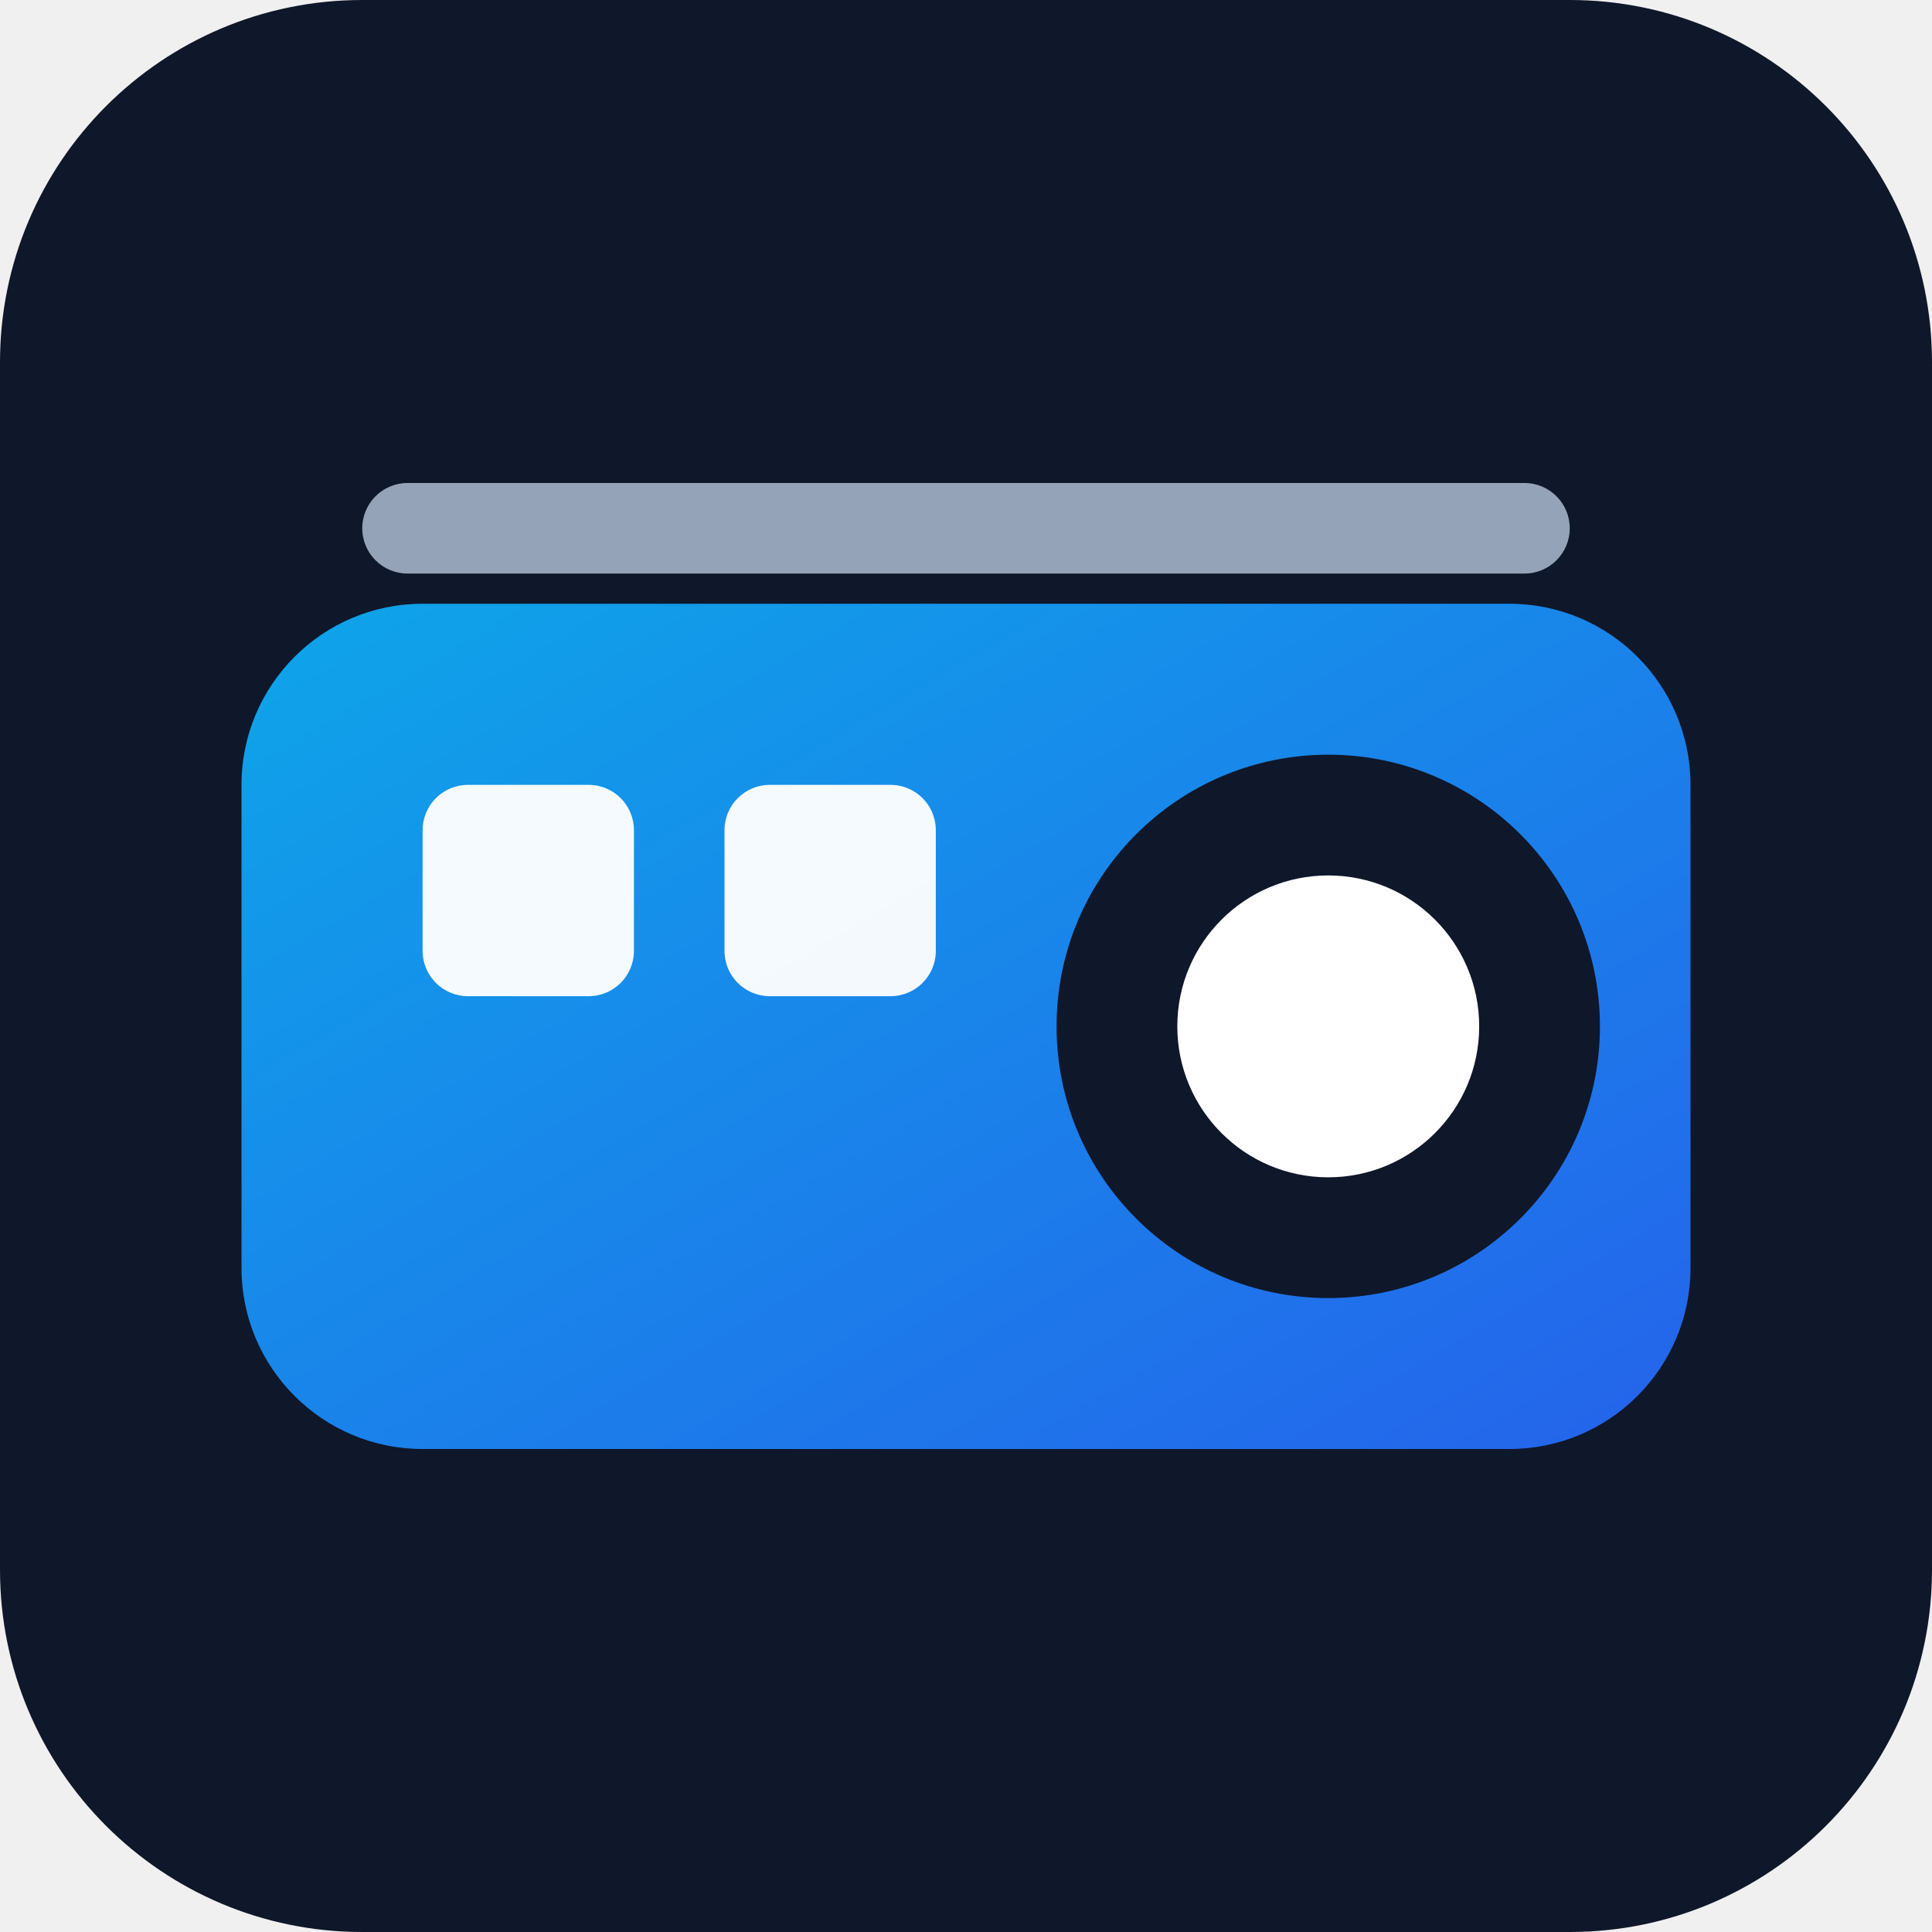
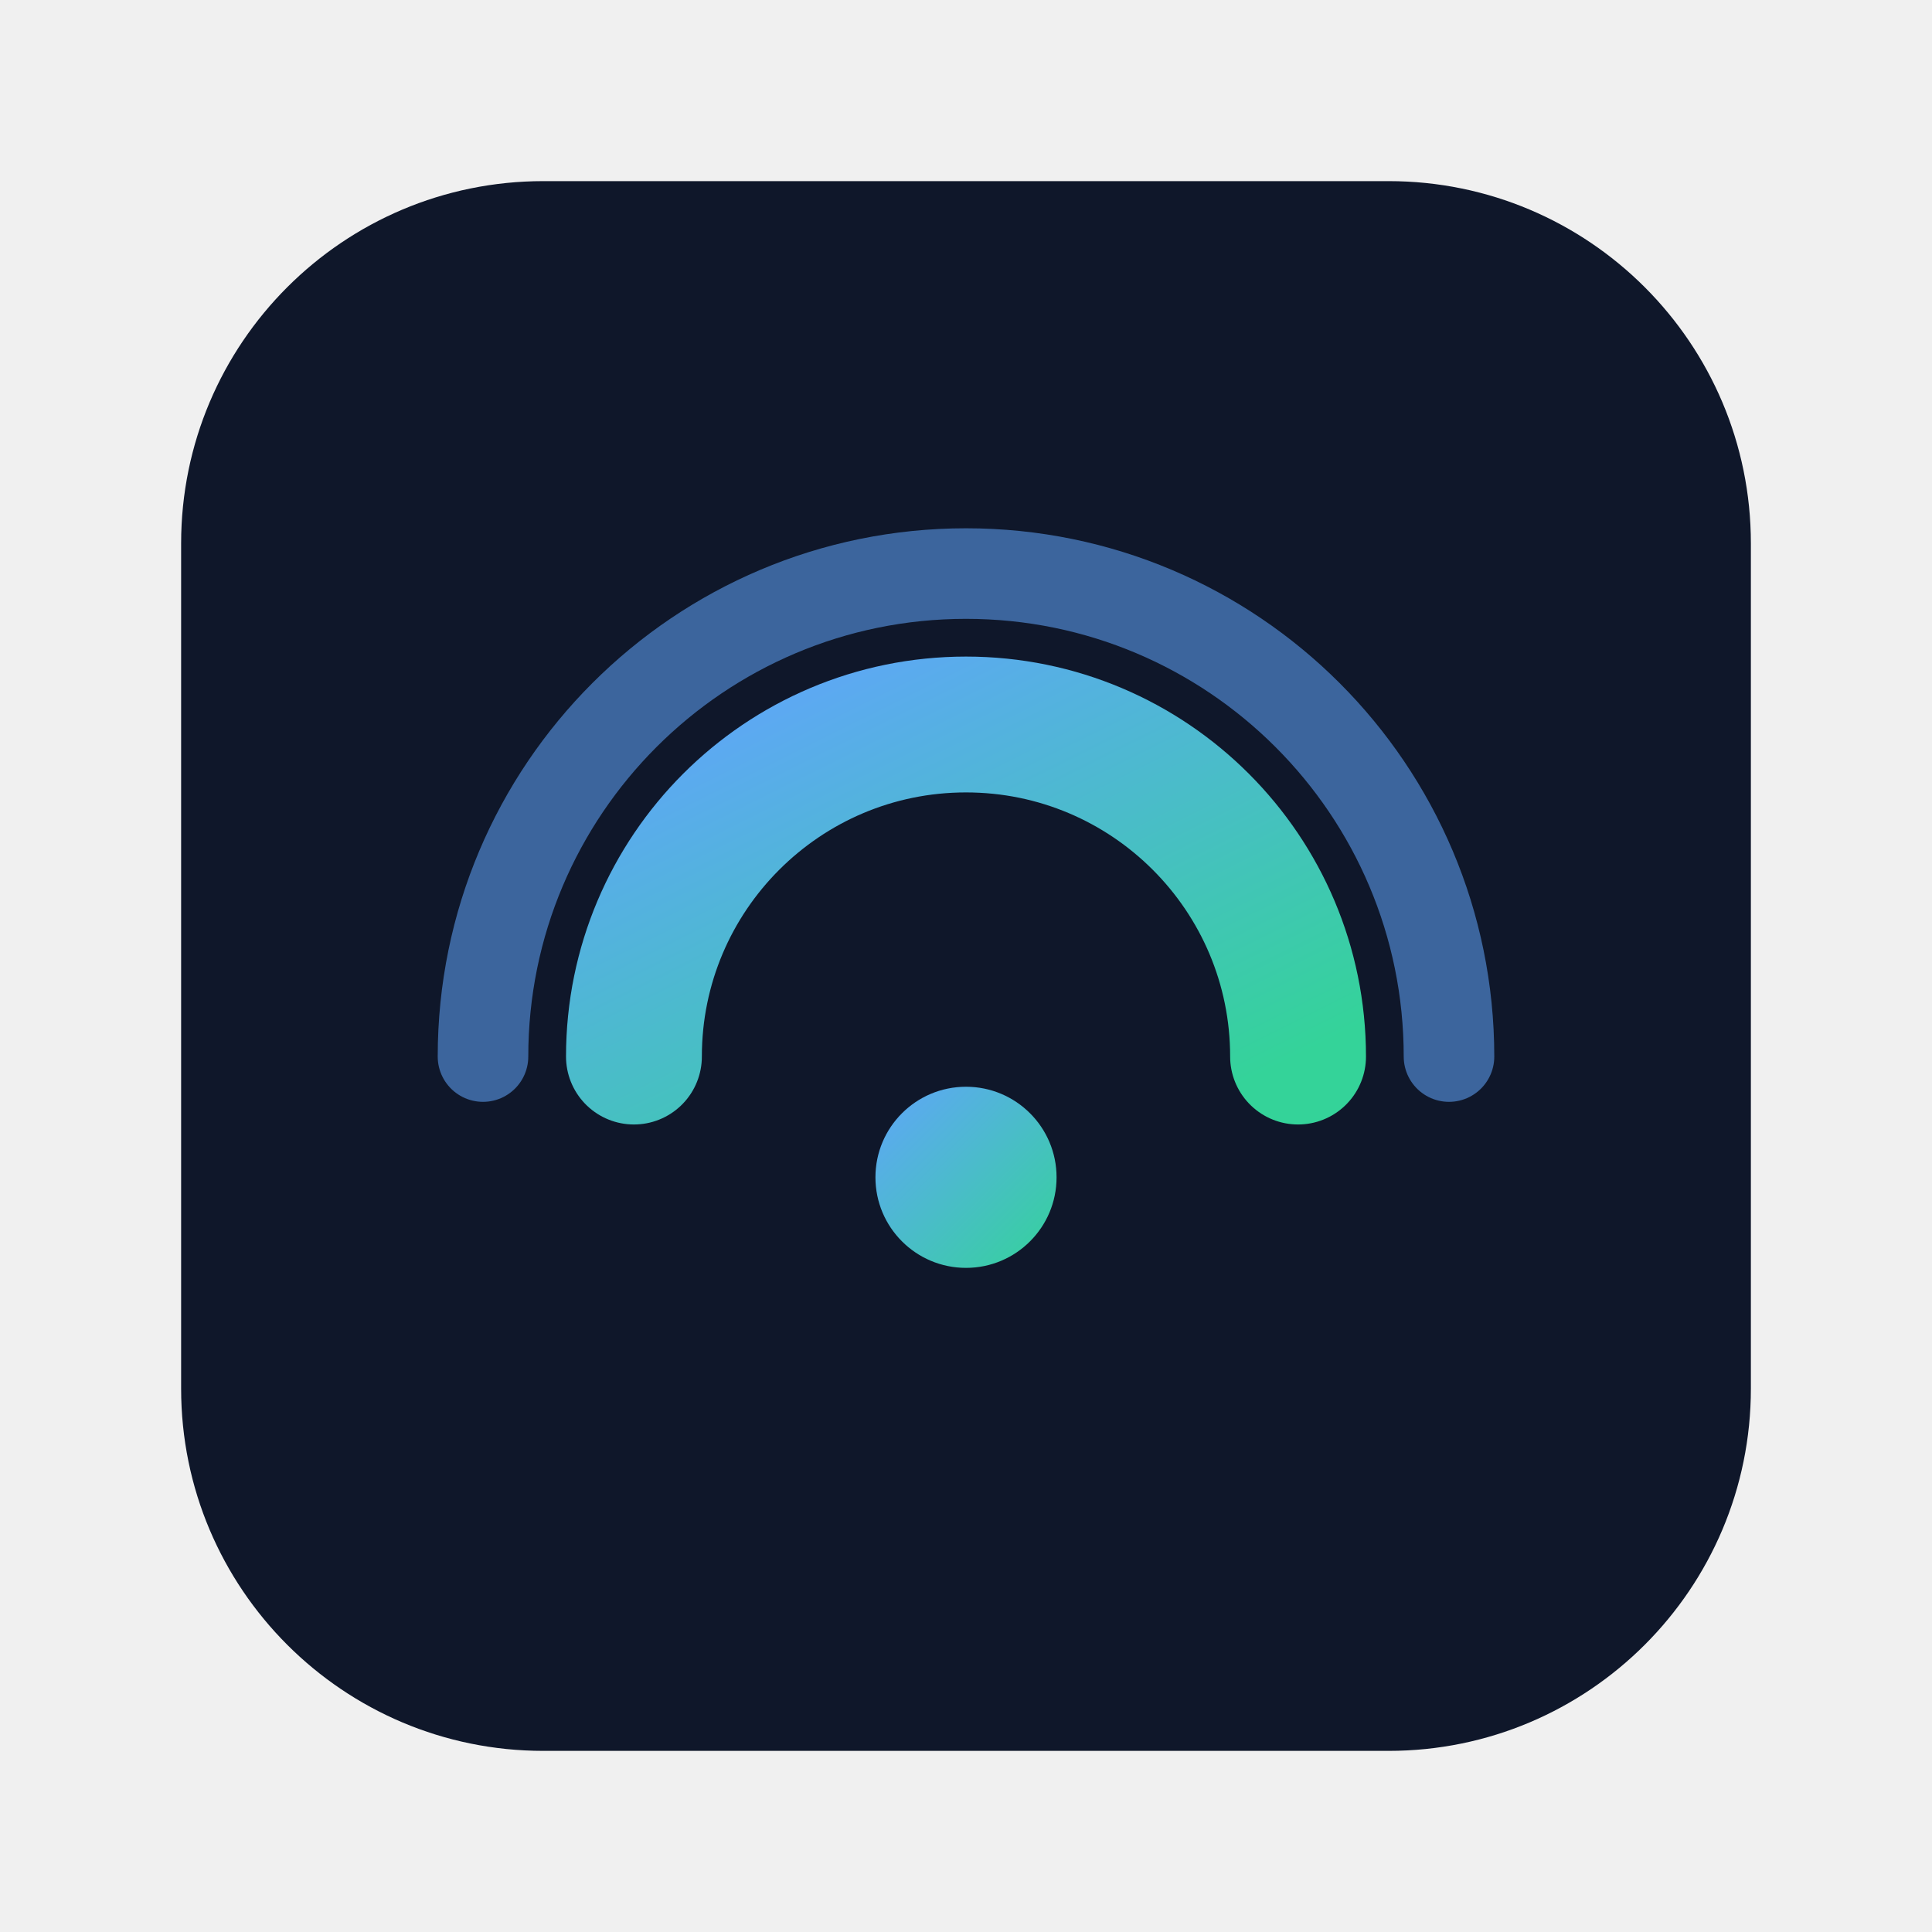
- <svg xmlns="http://www.w3.org/2000/svg" viewBox="0 0 128 128">
+ <svg xmlns="http://www.w3.org/2000/svg" viewBox="0 0 256 256">
  <defs>
    <linearGradient id="g" x1="0" y1="0" x2="1" y2="1">
-       <stop offset="0" stop-color="#0ea5e9" />
-       <stop offset="1" stop-color="#2563eb" />
+       <stop offset="0" stop-color="#60a5fa" />
+       <stop offset="1" stop-color="#34d399" />
    </linearGradient>
  </defs>
-   <rect width="128" height="128" rx="24" fill="#0f172a" />
-   <g transform="translate(16,24)">
-     <rect x="0" y="16" width="96" height="56" rx="12" fill="url(#g)" />
-     <rect x="12" y="28" width="14" height="14" rx="3" fill="#fff" opacity="0.95" />
-     <rect x="32" y="28" width="14" height="14" rx="3" fill="#fff" opacity="0.95" />
-     <circle cx="72" cy="44" r="18" fill="#0f172a" />
-     <circle cx="72" cy="44" r="10" fill="#fff" />
-     <rect x="8" y="8" width="80" height="6" rx="3" fill="#94a3b8" />
-   </g>
+   <rect x="24" y="24" width="208" height="208" rx="48" fill="#0f172a" />
+   <path d="M84 140a44 44 0 0 1 88 0" fill="none" stroke="url(#g)" stroke-width="18" stroke-linecap="round" />
+   <path d="M64 140a64 64 0 0 1 128 0" fill="none" stroke="rgba(96,165,250,.55)" stroke-width="12" stroke-linecap="round" />
+   <circle cx="128" cy="156" r="12" fill="url(#g)" />
</svg>
